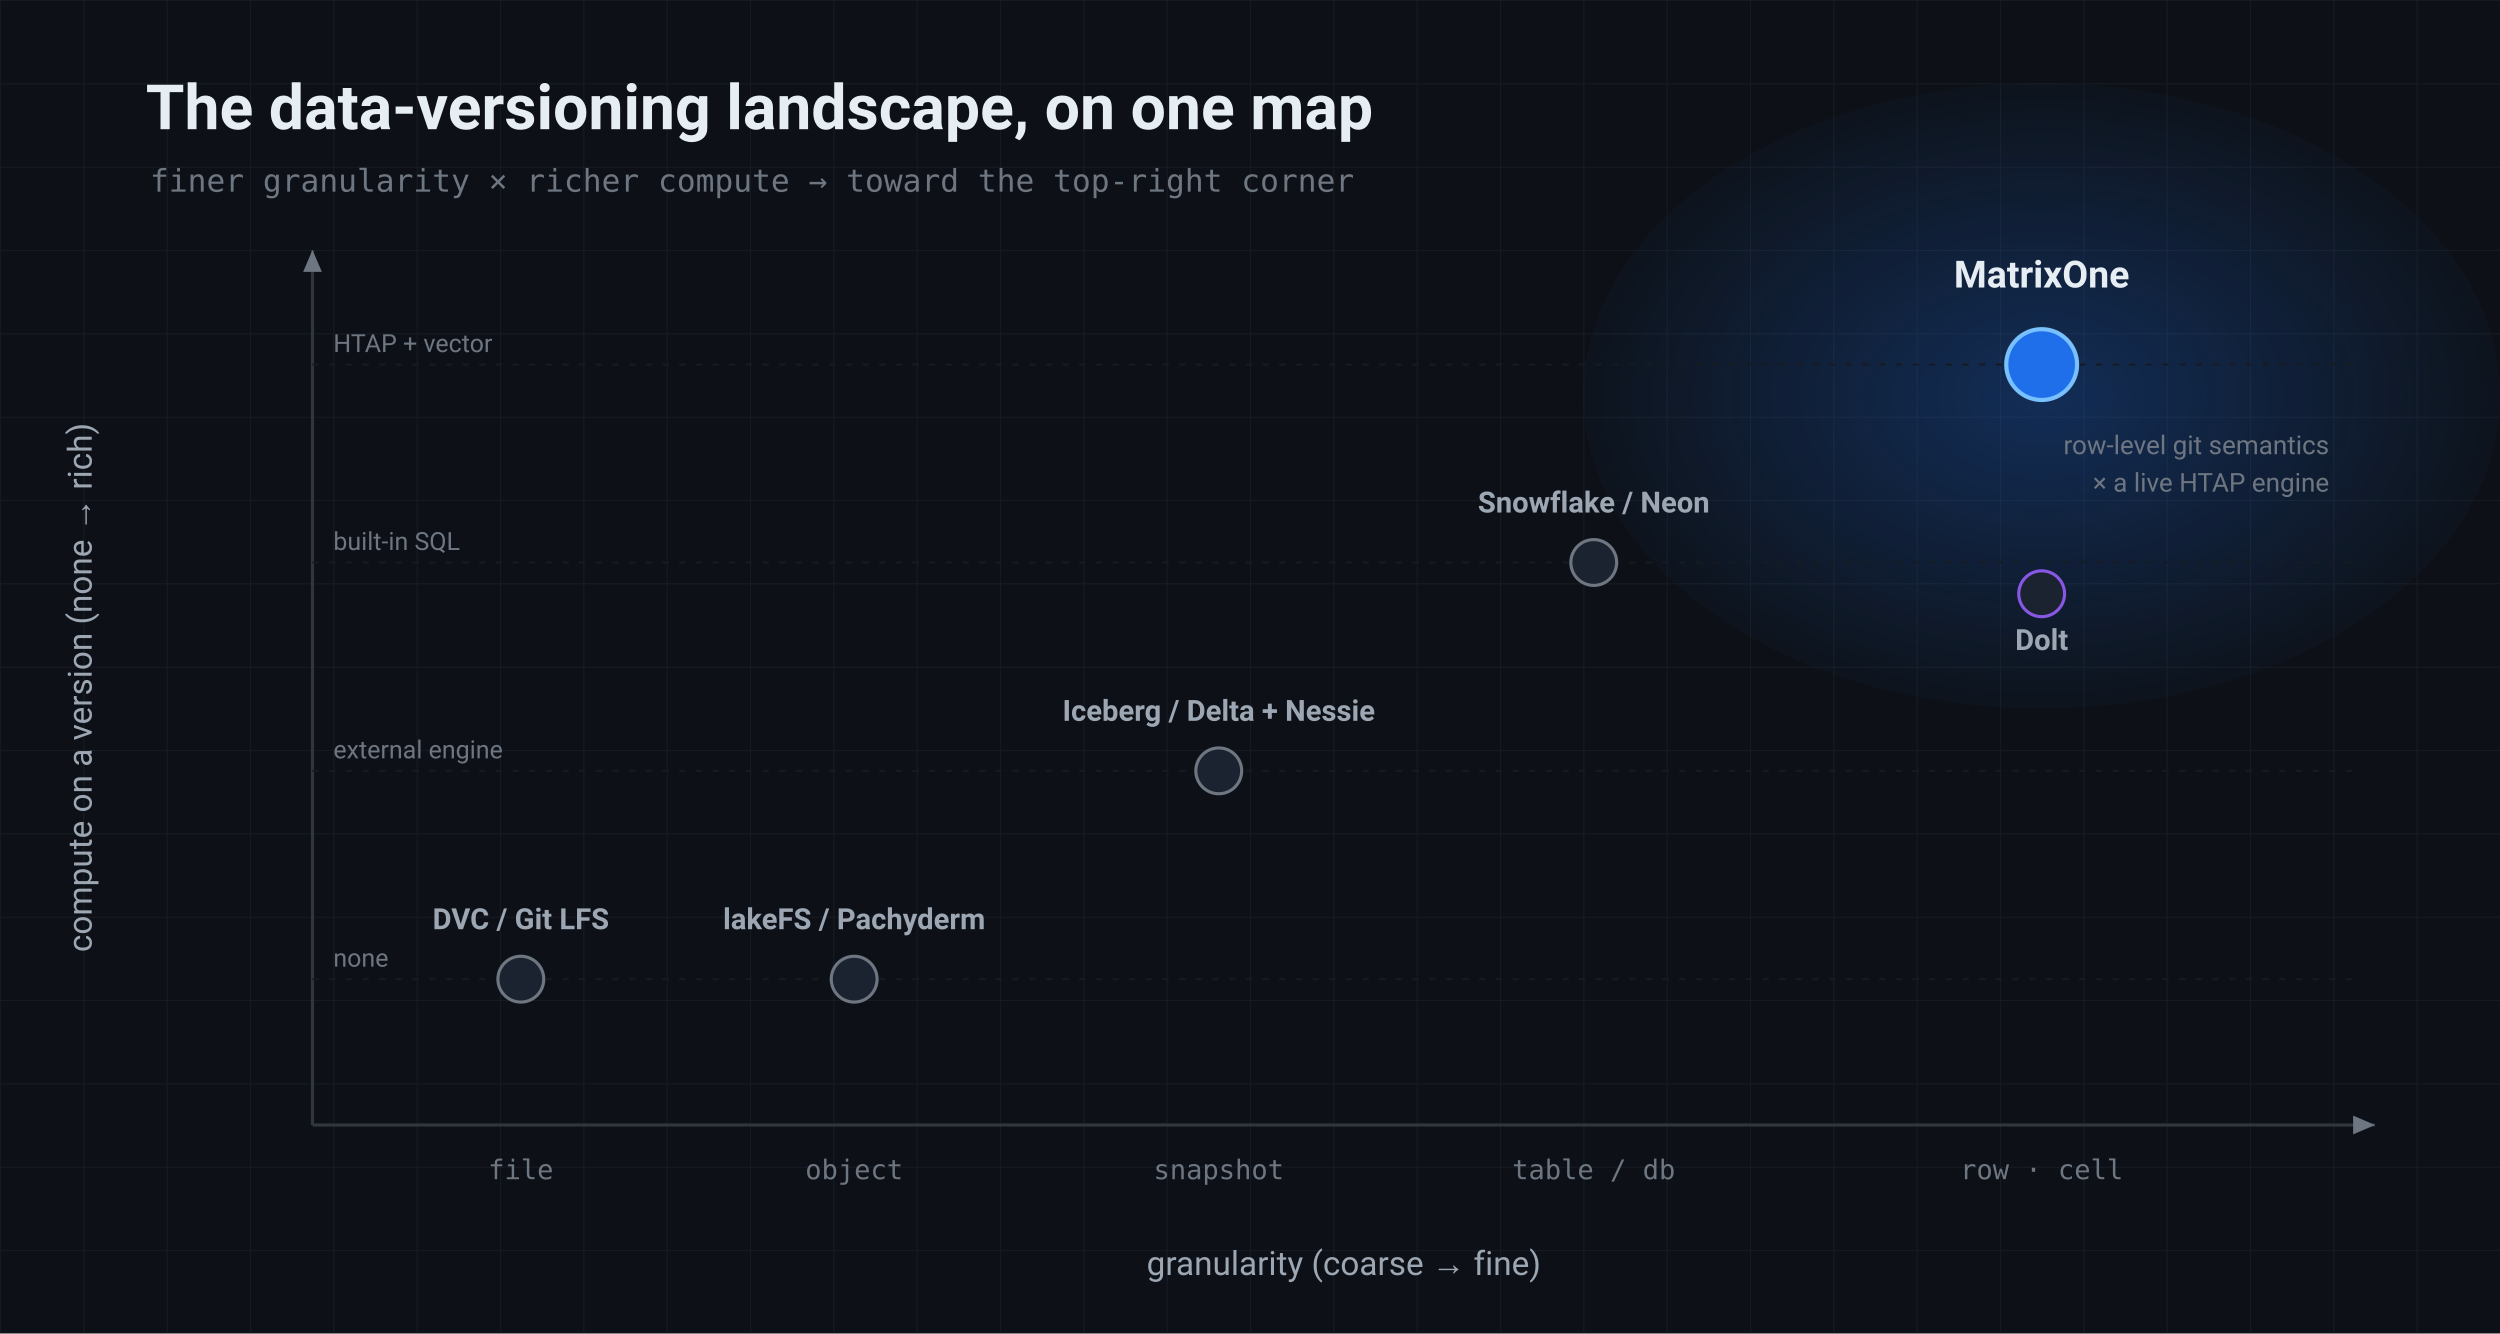
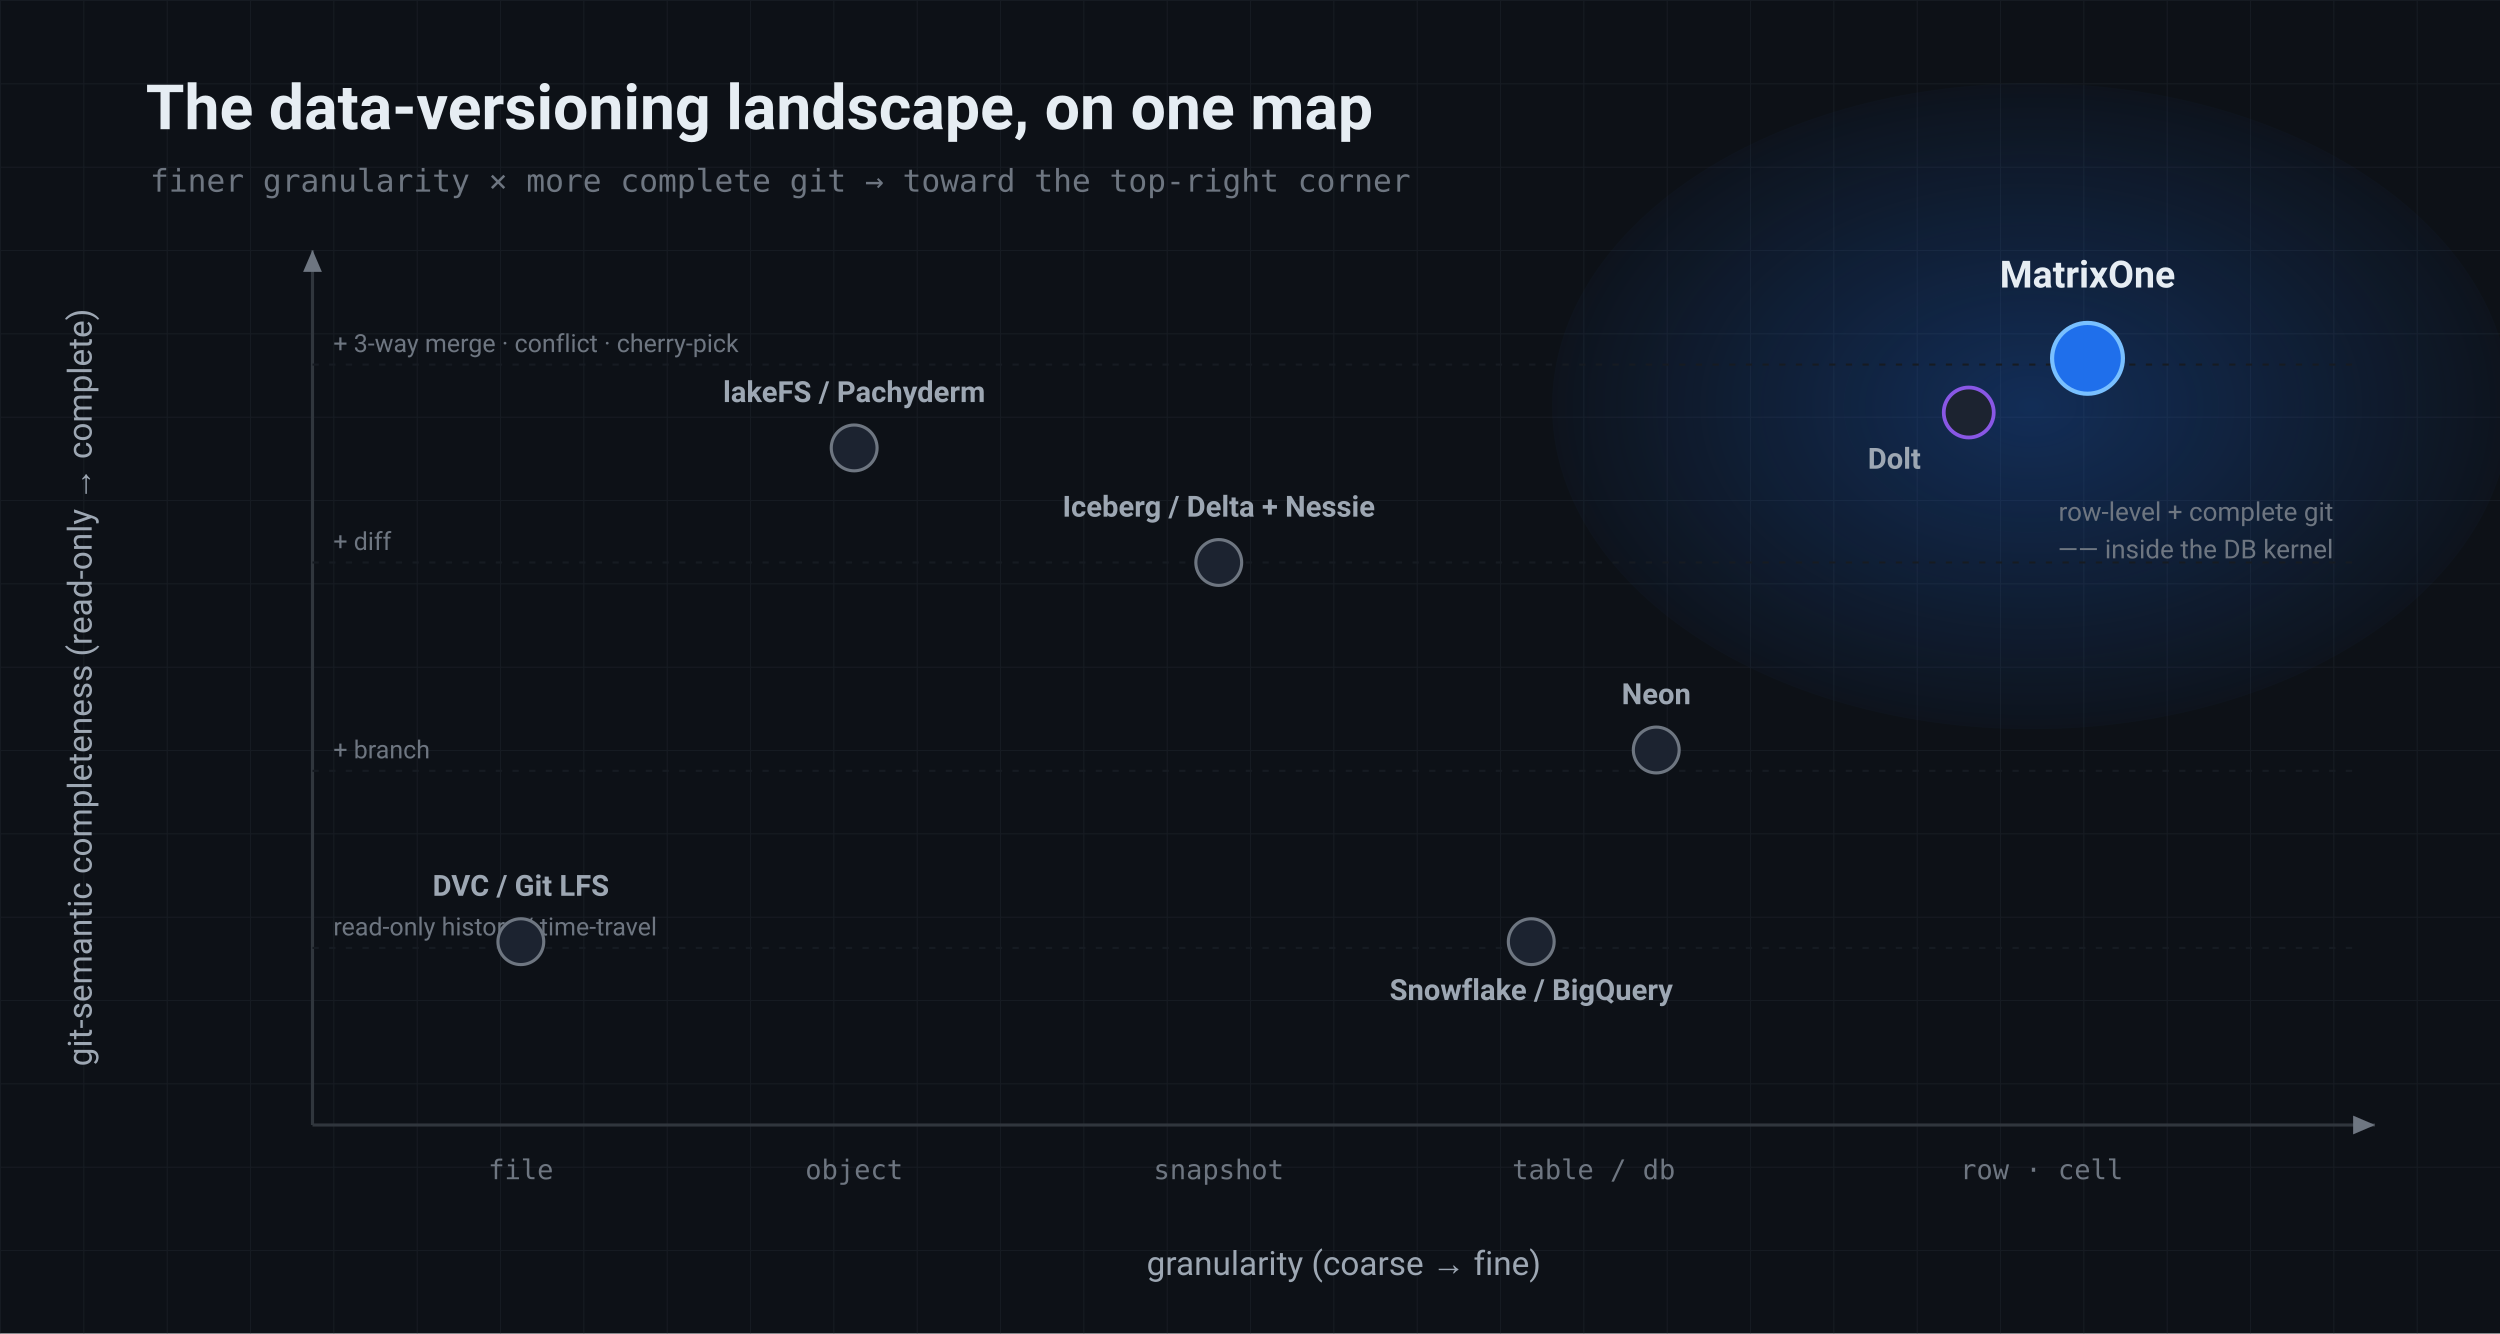
<svg xmlns="http://www.w3.org/2000/svg" viewBox="0 0 1200 640" font-family="-apple-system,'Segoe UI',Roboto,'Helvetica Neue',Arial,sans-serif">
  <defs>
    <pattern id="g" width="40" height="40" patternUnits="userSpaceOnUse">
      <path d="M40 0H0V40" fill="none" stroke="#161B22" stroke-width="1" />
    </pattern>
    <radialGradient id="sweet" cx="50%" cy="50%" r="55%">
      <stop offset="0%" stop-color="#1F6FEB" stop-opacity="0.30" />
      <stop offset="100%" stop-color="#1F6FEB" stop-opacity="0" />
    </radialGradient>
    <marker id="arr" markerWidth="9" markerHeight="9" refX="7" refY="3" orient="auto">
      <path d="M0 0L7 3L0 6Z" fill="#6E7681" />
    </marker>
-     <style>
-       .mono{font-family:ui-monospace,'SF Mono','JetBrains Mono',Menlo,Consolas,monospace;}
-       .h{fill:#E6EDF3;} .m{fill:#9DA7B3;} .dim{fill:#6E7681;}
-     </style>
+     <style>.mono{font-family:ui-monospace,'SF Mono',Menlo,Consolas,monospace;} .h{fill:#E6EDF3;} .m{fill:#9DA7B3;} .dim{fill:#6E7681;}</style>
  </defs>
  <rect width="1200" height="640" fill="#0D1117" />
  <rect width="1200" height="640" fill="url(#g)" />
  <text x="70" y="62" class="h" font-size="30" font-weight="700">The data-versioning landscape, on one map</text>
-   <text x="72" y="92" class="mono dim" font-size="15">finer granularity × richer compute → toward the top-right corner</text>
-   <ellipse cx="980" cy="190" rx="220" ry="150" fill="url(#sweet)" />
+   <text x="72" y="92" class="mono dim" font-size="15">finer granularity × more complete git → toward the top-right corner</text>
+   <ellipse cx="975" cy="195" rx="230" ry="155" fill="url(#sweet)" />
  <line x1="150" y1="540" x2="1140" y2="540" stroke="#30363D" stroke-width="1.5" marker-end="url(#arr)" />
  <line x1="150" y1="540" x2="150" y2="120" stroke="#30363D" stroke-width="1.5" marker-end="url(#arr)" />
  <text x="645" y="612" class="m" font-size="16" text-anchor="middle">granularity  (coarse → fine)</text>
  <text x="250" y="566" class="dim mono" font-size="13" text-anchor="middle">file</text>
  <text x="410" y="566" class="dim mono" font-size="13" text-anchor="middle">object</text>
  <text x="585" y="566" class="dim mono" font-size="13" text-anchor="middle">snapshot</text>
  <text x="765" y="566" class="dim mono" font-size="13" text-anchor="middle">table / db</text>
  <text x="980" y="566" class="dim mono" font-size="13" text-anchor="middle">row · cell</text>
-   <text x="44" y="330" class="m" font-size="16" text-anchor="middle" transform="rotate(-90 44 330)">compute on a version  (none → rich)</text>
-   <line x1="150" y1="470" x2="1130" y2="470" stroke="#161B22" stroke-width="1" stroke-dasharray="3 5" />
+   <text x="44" y="330" class="m" font-size="16" text-anchor="middle" transform="rotate(-90 44 330)">git-semantic completeness  (read-only → complete)</text>
+   <line x1="150" y1="455" x2="1130" y2="455" stroke="#161B22" stroke-width="1" stroke-dasharray="3 5" />
  <line x1="150" y1="370" x2="1130" y2="370" stroke="#161B22" stroke-width="1" stroke-dasharray="3 5" />
  <line x1="150" y1="270" x2="1130" y2="270" stroke="#161B22" stroke-width="1" stroke-dasharray="3 5" />
  <line x1="150" y1="175" x2="1130" y2="175" stroke="#161B22" stroke-width="1" stroke-dasharray="3 5" />
-   <text x="160" y="464" class="dim" font-size="12">none</text>
-   <text x="160" y="364" class="dim" font-size="12">external engine</text>
-   <text x="160" y="264" class="dim" font-size="12">built-in SQL</text>
-   <text x="160" y="169" class="dim" font-size="12">HTAP + vector</text>
-   <circle cx="250" cy="470" r="11" fill="#1C2330" stroke="#6E7681" stroke-width="1.5" />
-   <text x="250" y="446" class="m" font-size="14" text-anchor="middle" font-weight="600">DVC / Git LFS</text>
-   <circle cx="410" cy="470" r="11" fill="#1C2330" stroke="#6E7681" stroke-width="1.5" />
-   <text x="410" y="446" class="m" font-size="14" text-anchor="middle" font-weight="600">lakeFS / Pachyderm</text>
-   <circle cx="585" cy="370" r="11" fill="#1C2330" stroke="#6E7681" stroke-width="1.5" />
-   <text x="585" y="346" class="m" font-size="14" text-anchor="middle" font-weight="600">Iceberg / Delta + Nessie</text>
-   <circle cx="765" cy="270" r="11" fill="#1C2330" stroke="#6E7681" stroke-width="1.5" />
-   <text x="765" y="246" class="m" font-size="14" text-anchor="middle" font-weight="600">Snowflake / Neon</text>
-   <circle cx="980" cy="285" r="11" fill="#1C2330" stroke="#8957E5" stroke-width="1.5" />
-   <text x="980" y="312" class="m" font-size="14" text-anchor="middle" font-weight="600">Dolt</text>
-   <circle cx="980" cy="175" r="17" fill="#1F6FEB" stroke="#79C0FF" stroke-width="2" />
-   <text x="980" y="138" class="h" font-size="18" text-anchor="middle" font-weight="700">MatrixOne</text>
-   <text x="1118" y="218" class="dim" font-size="12.5" text-anchor="end">row-level git semantics</text>
-   <text x="1118" y="236" class="dim" font-size="12.5" text-anchor="end">× a live HTAP engine</text>
+   <text x="160" y="449" class="dim" font-size="12">read-only history / time-travel</text>
+   <text x="160" y="364" class="dim" font-size="12">+ branch</text>
+   <text x="160" y="264" class="dim" font-size="12">+ diff</text>
+   <text x="160" y="169" class="dim" font-size="12">+ 3-way merge · conflict · cherry-pick</text>
+   <circle cx="250" cy="452" r="11" fill="#1C2330" stroke="#6E7681" stroke-width="1.5" />
+   <text x="250" y="430" class="m" font-size="14" text-anchor="middle" font-weight="600">DVC / Git LFS</text>
+   <circle cx="735" cy="452" r="11" fill="#1C2330" stroke="#6E7681" stroke-width="1.5" />
+   <text x="735" y="480" class="m" font-size="14" text-anchor="middle" font-weight="600">Snowflake / BigQuery</text>
+   <circle cx="795" cy="360" r="11" fill="#1C2330" stroke="#6E7681" stroke-width="1.5" />
+   <text x="795" y="338" class="m" font-size="14" text-anchor="middle" font-weight="600">Neon</text>
+   <circle cx="410" cy="215" r="11" fill="#1C2330" stroke="#6E7681" stroke-width="1.5" />
+   <text x="410" y="193" class="m" font-size="14" text-anchor="middle" font-weight="600">lakeFS / Pachyderm</text>
+   <circle cx="585" cy="270" r="11" fill="#1C2330" stroke="#6E7681" stroke-width="1.5" />
+   <text x="585" y="248" class="m" font-size="14" text-anchor="middle" font-weight="600">Iceberg / Delta + Nessie</text>
+   <circle cx="945" cy="198" r="12" fill="#1C2330" stroke="#8957E5" stroke-width="1.8" />
+   <text x="922" y="225" class="m" font-size="14" text-anchor="end" font-weight="600">Dolt</text>
+   <circle cx="1002" cy="172" r="17" fill="#1F6FEB" stroke="#79C0FF" stroke-width="2" />
+   <text x="1002" y="138" class="h" font-size="18" text-anchor="middle" font-weight="700">MatrixOne</text>
+   <text x="1120" y="250" class="dim" font-size="12.5" text-anchor="end">row-level + complete git</text>
+   <text x="1120" y="268" class="dim" font-size="12.5" text-anchor="end">—— inside the DB kernel</text>
</svg>
